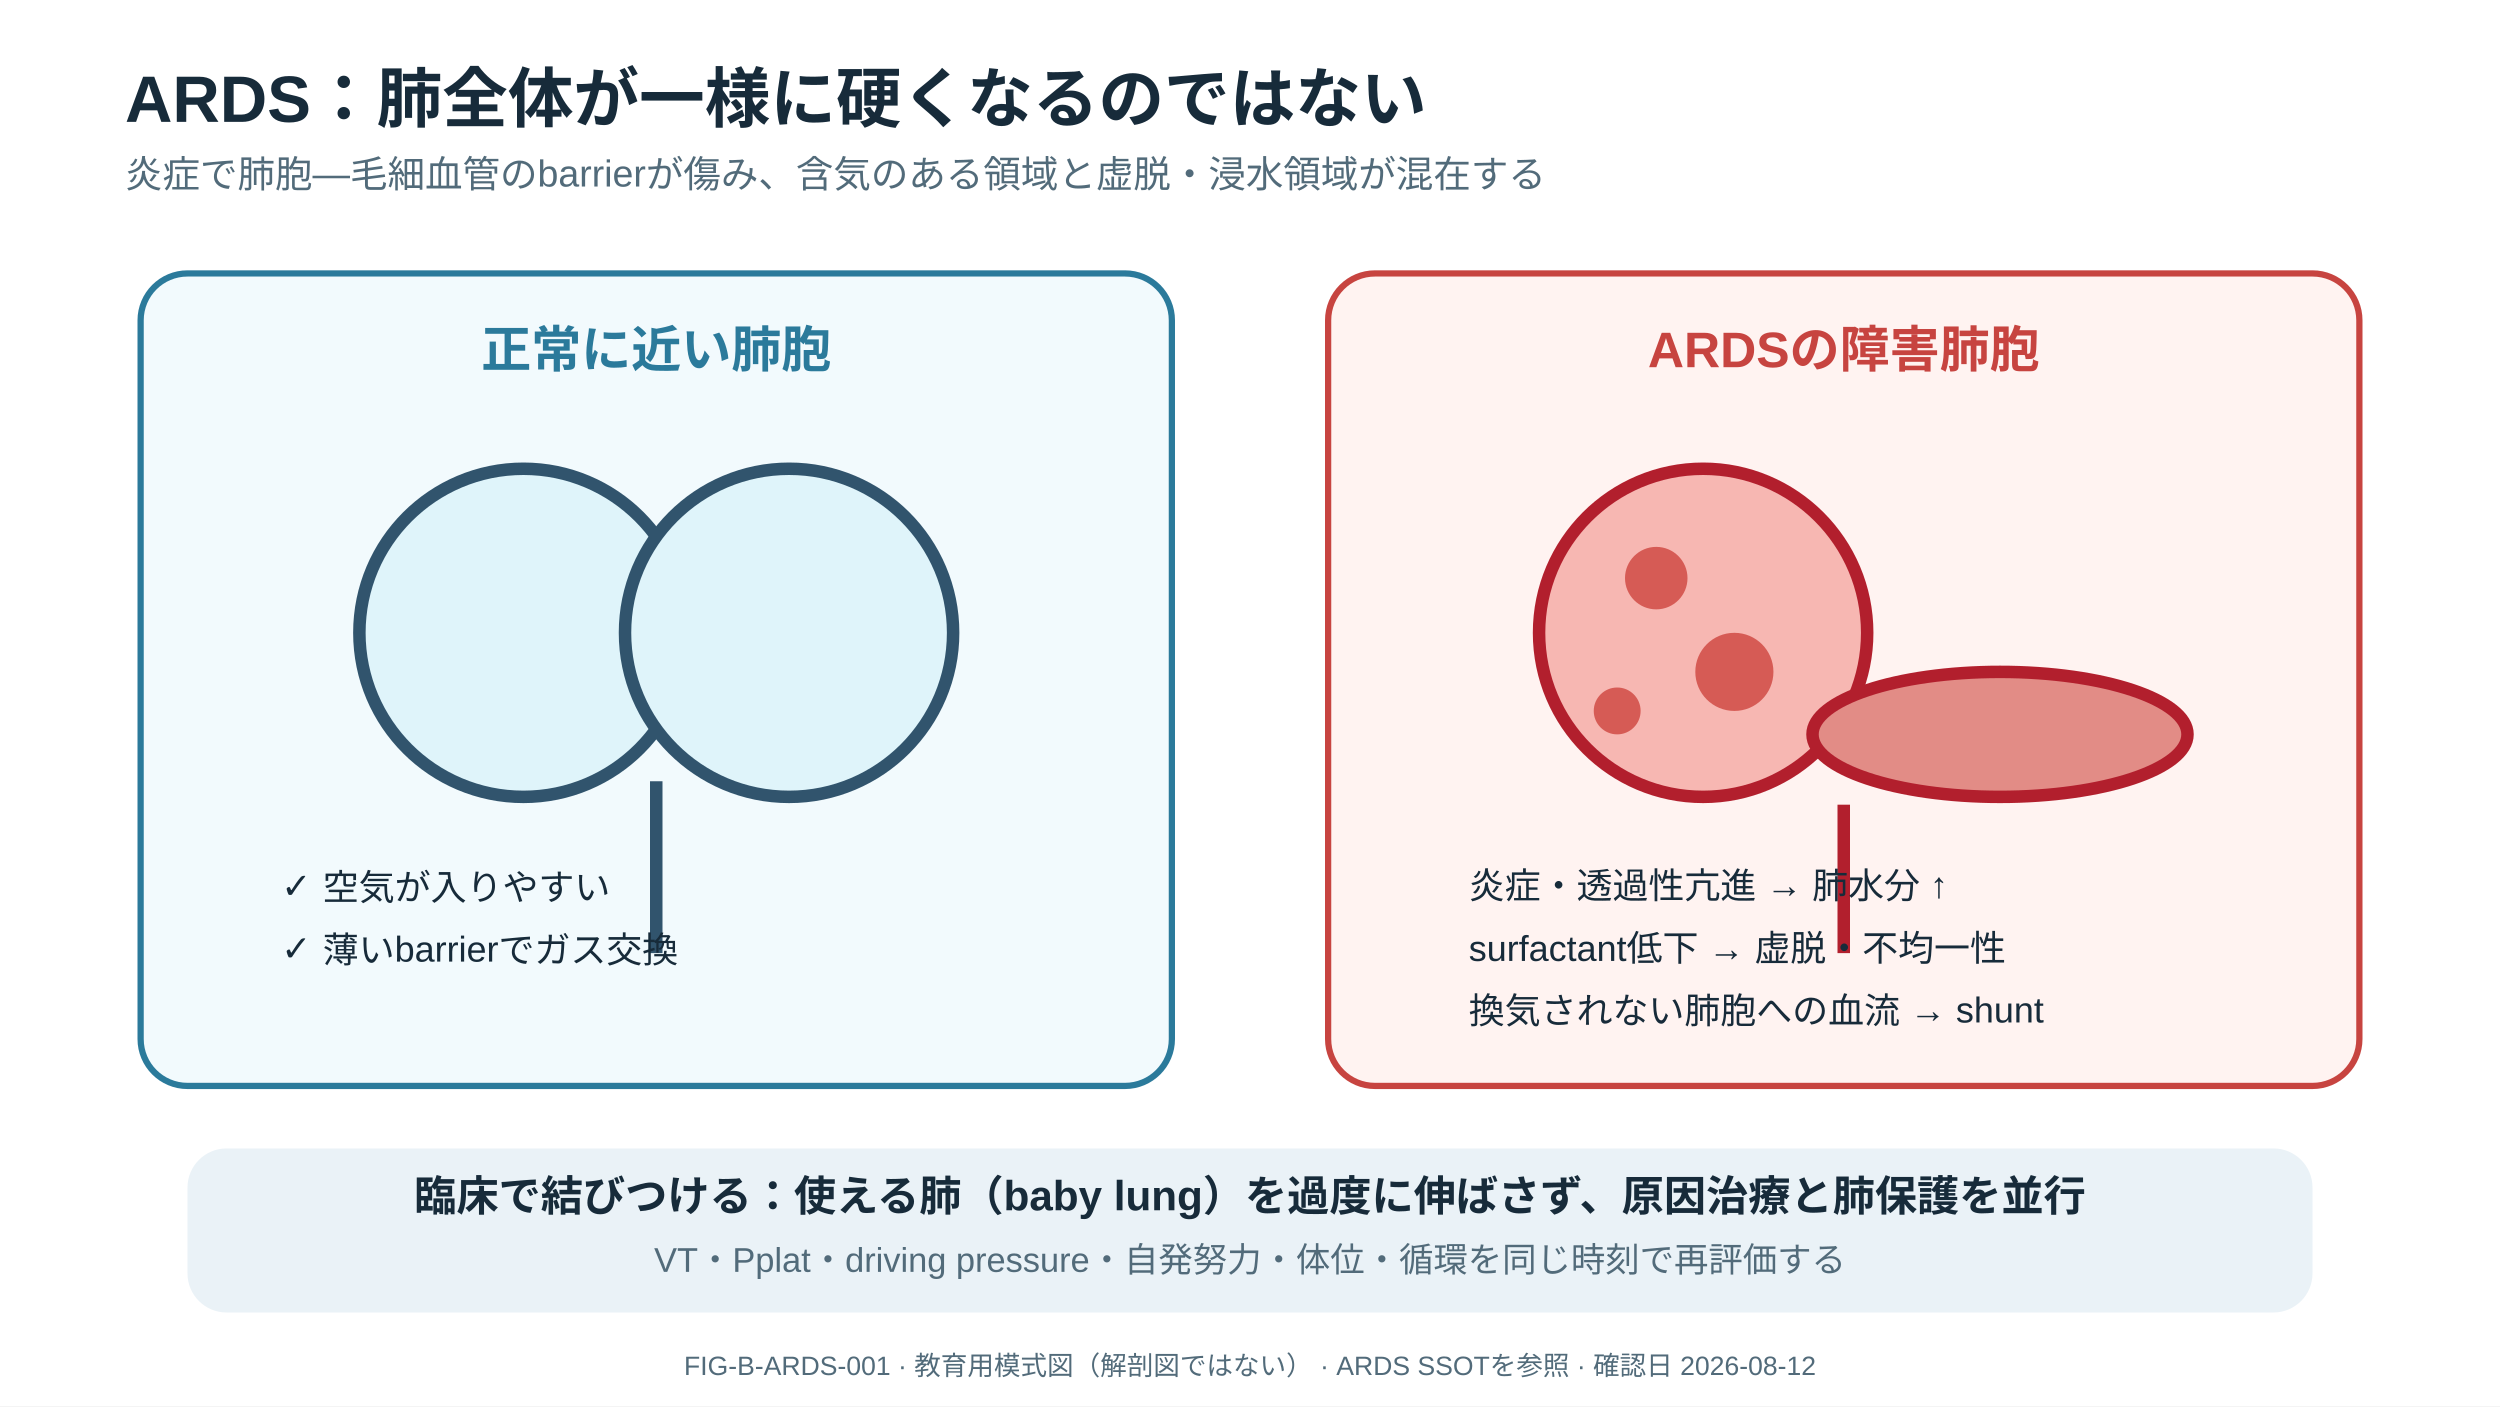
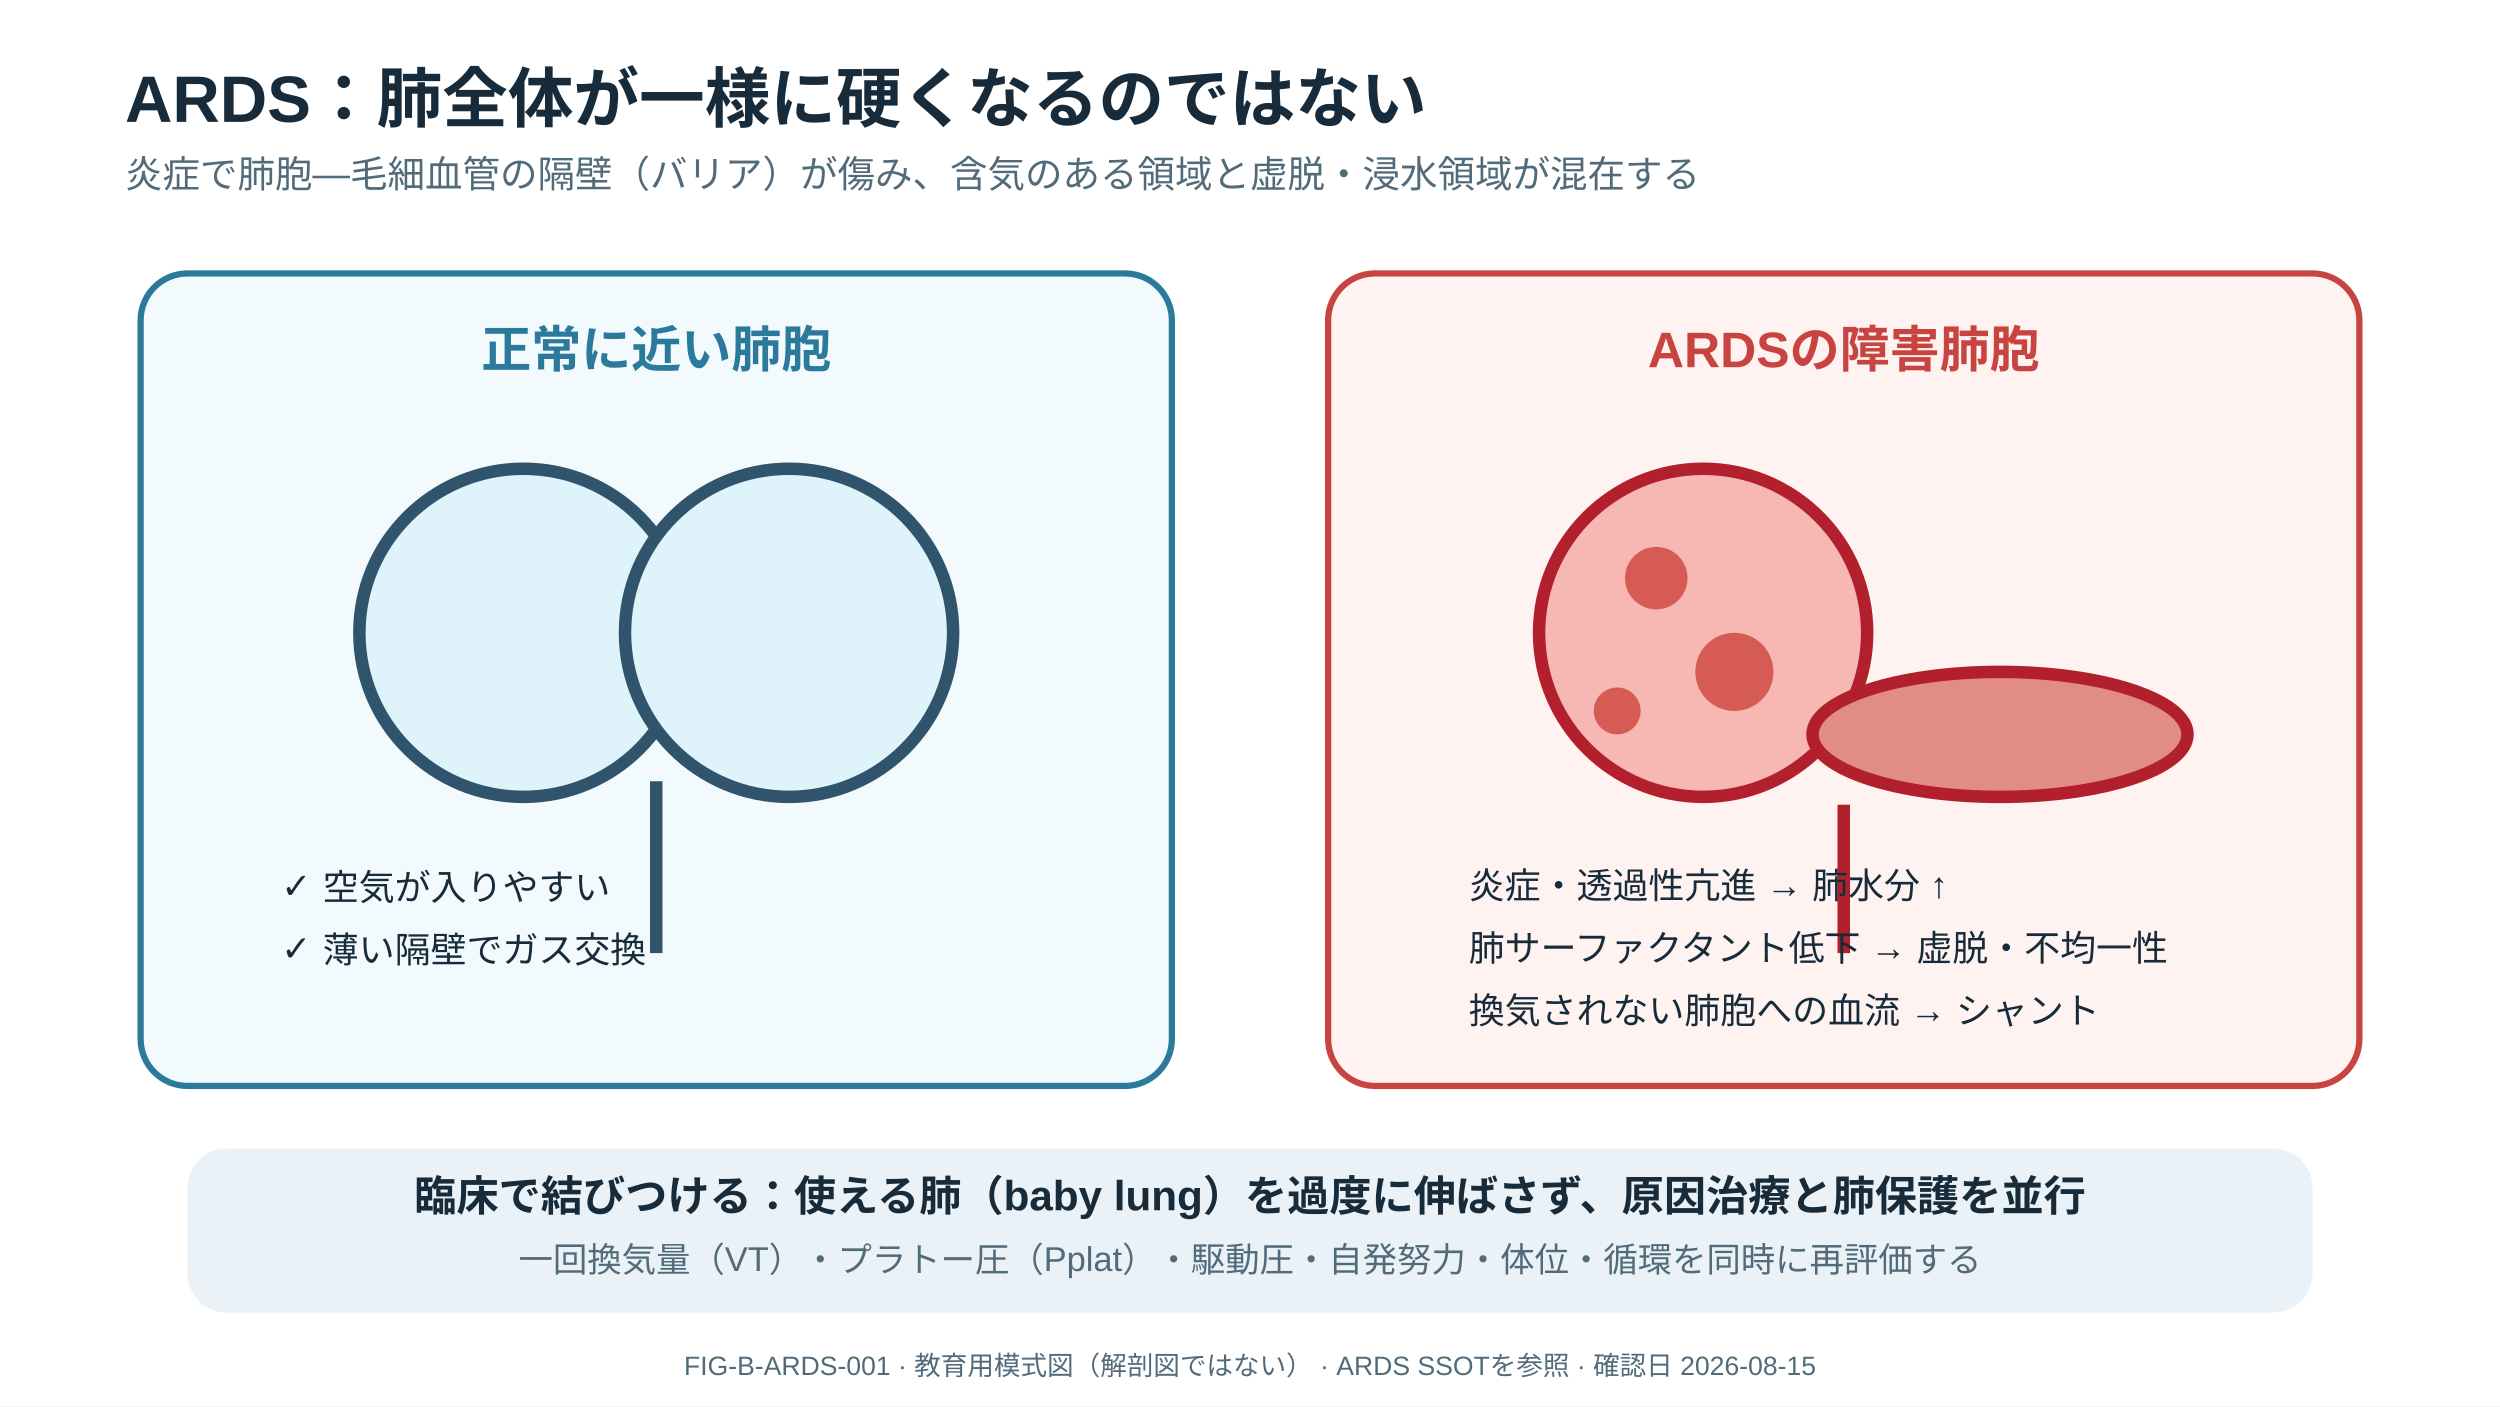
<svg xmlns="http://www.w3.org/2000/svg" width="1600" height="900" viewBox="0 0 1600 900" role="img" aria-labelledby="title desc">
  <rect width="1600" height="900" fill="#fff" />
  <text x="80" y="78" font-family="Hiragino Sans, Yu Gothic, Arial, sans-serif" font-size="42" font-weight="700" fill="#172B3A">ARDS：肺全体が一様に硬くなるのではない</text>
-   <text x="80" y="120" font-family="Hiragino Sans, Yu Gothic, Arial, sans-serif" font-size="24" fill="#526B7A">炎症で肺胞—毛細血管のbarrierが傷み、含気のある領域と虚脱・浸水領域が混在する</text>
+   <text x="80" y="120" font-family="Hiragino Sans, Yu Gothic, Arial, sans-serif" font-size="24" fill="#526B7A">炎症で肺胞—毛細血管の隔壁（バリア）が傷み、含気のある領域と虚脱・浸水領域が混在する</text>
  <rect x="90" y="175" width="660" height="520" rx="30" fill="#F2FAFD" stroke="#2B7A9B" stroke-width="4" />
  <rect x="850" y="175" width="660" height="520" rx="30" fill="#FFF3F1" stroke="#C74440" stroke-width="4" />
  <g font-family="Hiragino Sans, Yu Gothic, Arial, sans-serif" text-anchor="middle">
    <text x="420" y="235" font-size="32" font-weight="700" fill="#2B7A9B">正常に近い肺胞</text>
    <text x="1180" y="235" font-size="32" font-weight="700" fill="#C74440">ARDSの障害肺胞</text>
  </g>
  <g stroke="#31546D" stroke-width="8" fill="#DFF4FA">
    <circle cx="335" cy="405" r="105" />
    <circle cx="505" cy="405" r="105" />
    <path d="M420 610 V500" />
  </g>
  <g stroke="#B21F2D" stroke-width="8">
    <circle cx="1090" cy="405" r="105" fill="#F7B7B2" />
    <ellipse cx="1280" cy="470" rx="120" ry="40" fill="#E28C86" />
    <path d="M1180 610 V515" fill="none" />
  </g>
  <g fill="#D65B55">
    <circle cx="1060" cy="370" r="20" />
    <circle cx="1110" cy="430" r="25" />
    <circle cx="1035" cy="455" r="15" />
  </g>
  <g font-family="Hiragino Sans, Yu Gothic, Arial, sans-serif" font-size="23" fill="#172B3A">
    <text x="180" y="575">✓ 空気が入りやすい</text>
-     <text x="180" y="615">✓ 薄いbarrierでガス交換</text>
+     <text x="180" y="615">✓ 薄い隔壁でガス交換</text>
    <text x="940" y="575">炎症・透過性亢進 → 肺水分 ↑</text>
-     <text x="940" y="615">surfactant低下 → 虚脱・不均一性</text>
-     <text x="940" y="655">換気されない肺胞への血流 → shunt</text>
+     <text x="940" y="615">肺サーファクタント低下 → 虚脱・不均一性</text>
+     <text x="940" y="655">換気されない肺胞への血流 → シャント</text>
  </g>
  <rect x="120" y="735" width="1360" height="105" rx="25" fill="#EAF2F7" />
  <text x="800" y="775" text-anchor="middle" font-family="Hiragino Sans, Yu Gothic, Arial, sans-serif" font-size="27" font-weight="700" fill="#172B3A">臨床で結びつける：使える肺（baby lung）を過度に伸ばさず、原因治療と肺保護を並行</text>
-   <text x="800" y="814" text-anchor="middle" font-family="Hiragino Sans, Yu Gothic, Arial, sans-serif" font-size="22" fill="#526B7A">VT・Pplat・driving pressure・自発努力・体位・循環を同じ時刻で再評価する</text>
-   <text x="800" y="880" text-anchor="middle" font-family="Hiragino Sans, Yu Gothic, Arial, sans-serif" font-size="17" fill="#526B7A">FIG-B-ARDS-001 · 教育用模式図（解剖図ではない） · ARDS SSOTを参照 · 確認日 2026-08-12</text>
+   <text x="800" y="814" text-anchor="middle" font-family="Hiragino Sans, Yu Gothic, Arial, sans-serif" font-size="22" fill="#526B7A">一回換気量（VT）・プラトー圧（Pplat）・駆動圧・自発努力・体位・循環を同時に再評価する</text>
+   <text x="800" y="880" text-anchor="middle" font-family="Hiragino Sans, Yu Gothic, Arial, sans-serif" font-size="17" fill="#526B7A">FIG-B-ARDS-001 · 教育用模式図（解剖図ではない） · ARDS SSOTを参照 · 確認日 2026-08-15</text>
</svg>
